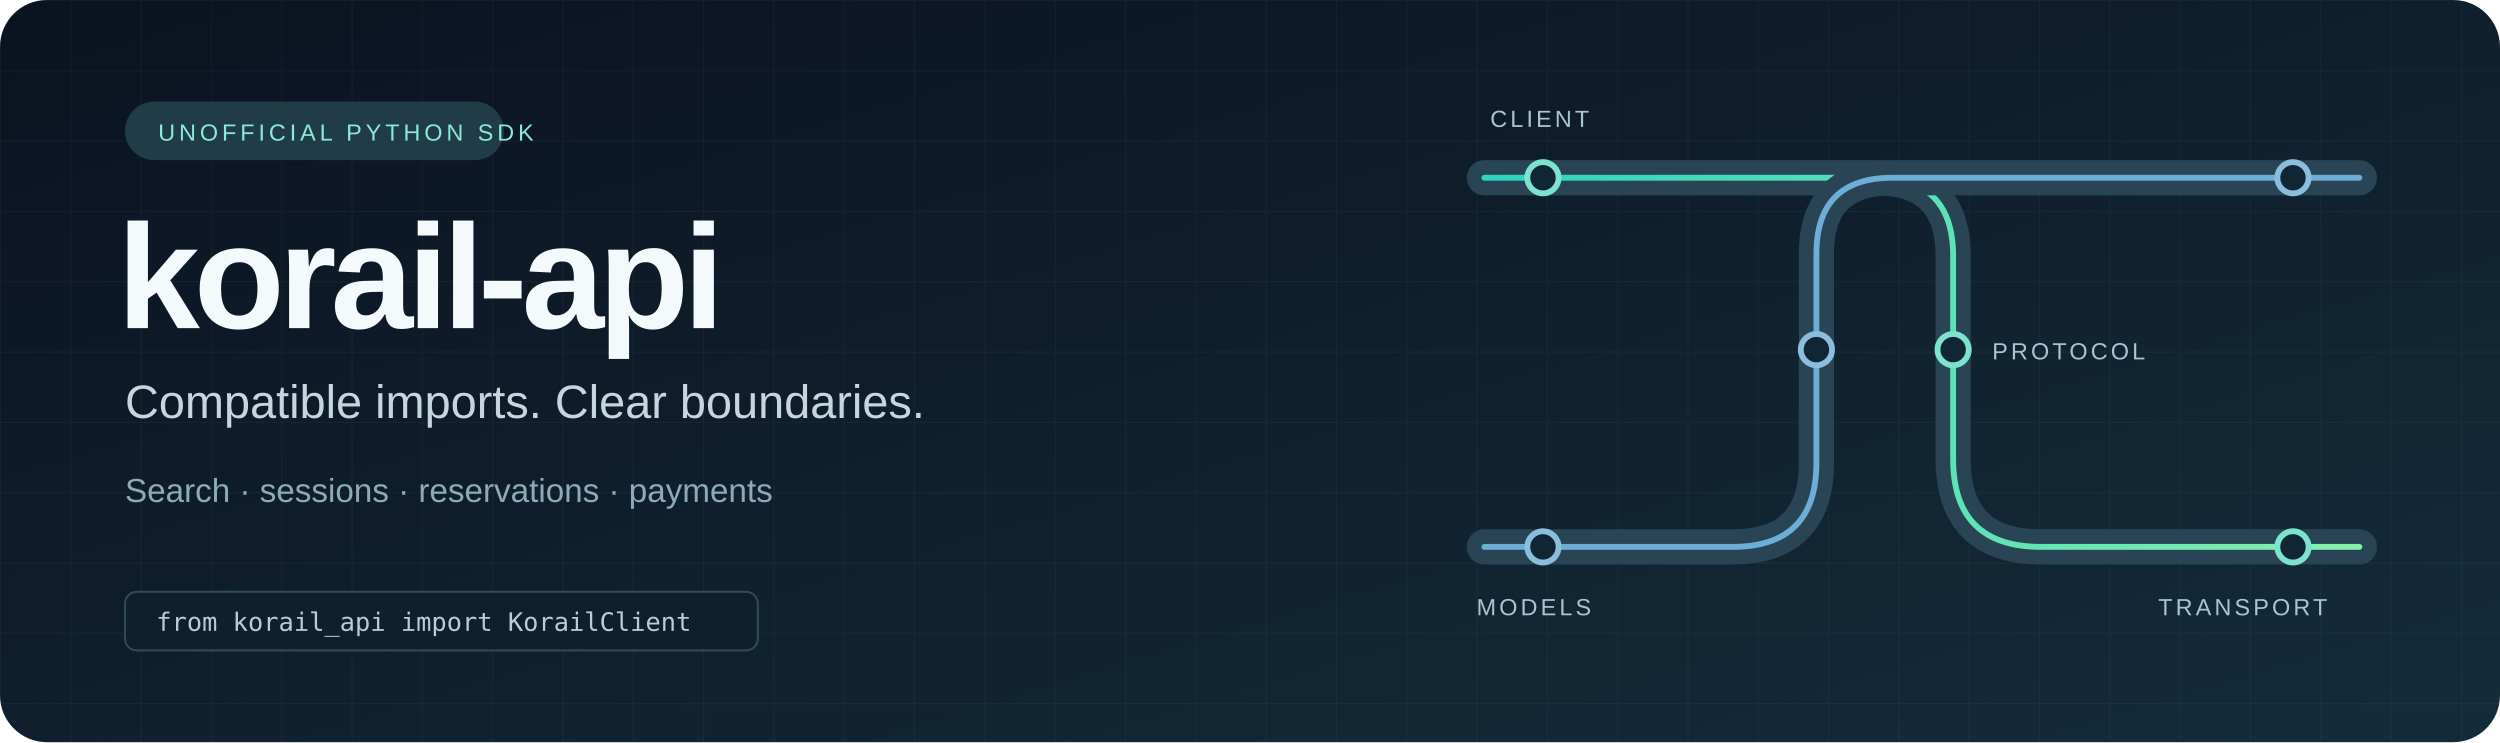
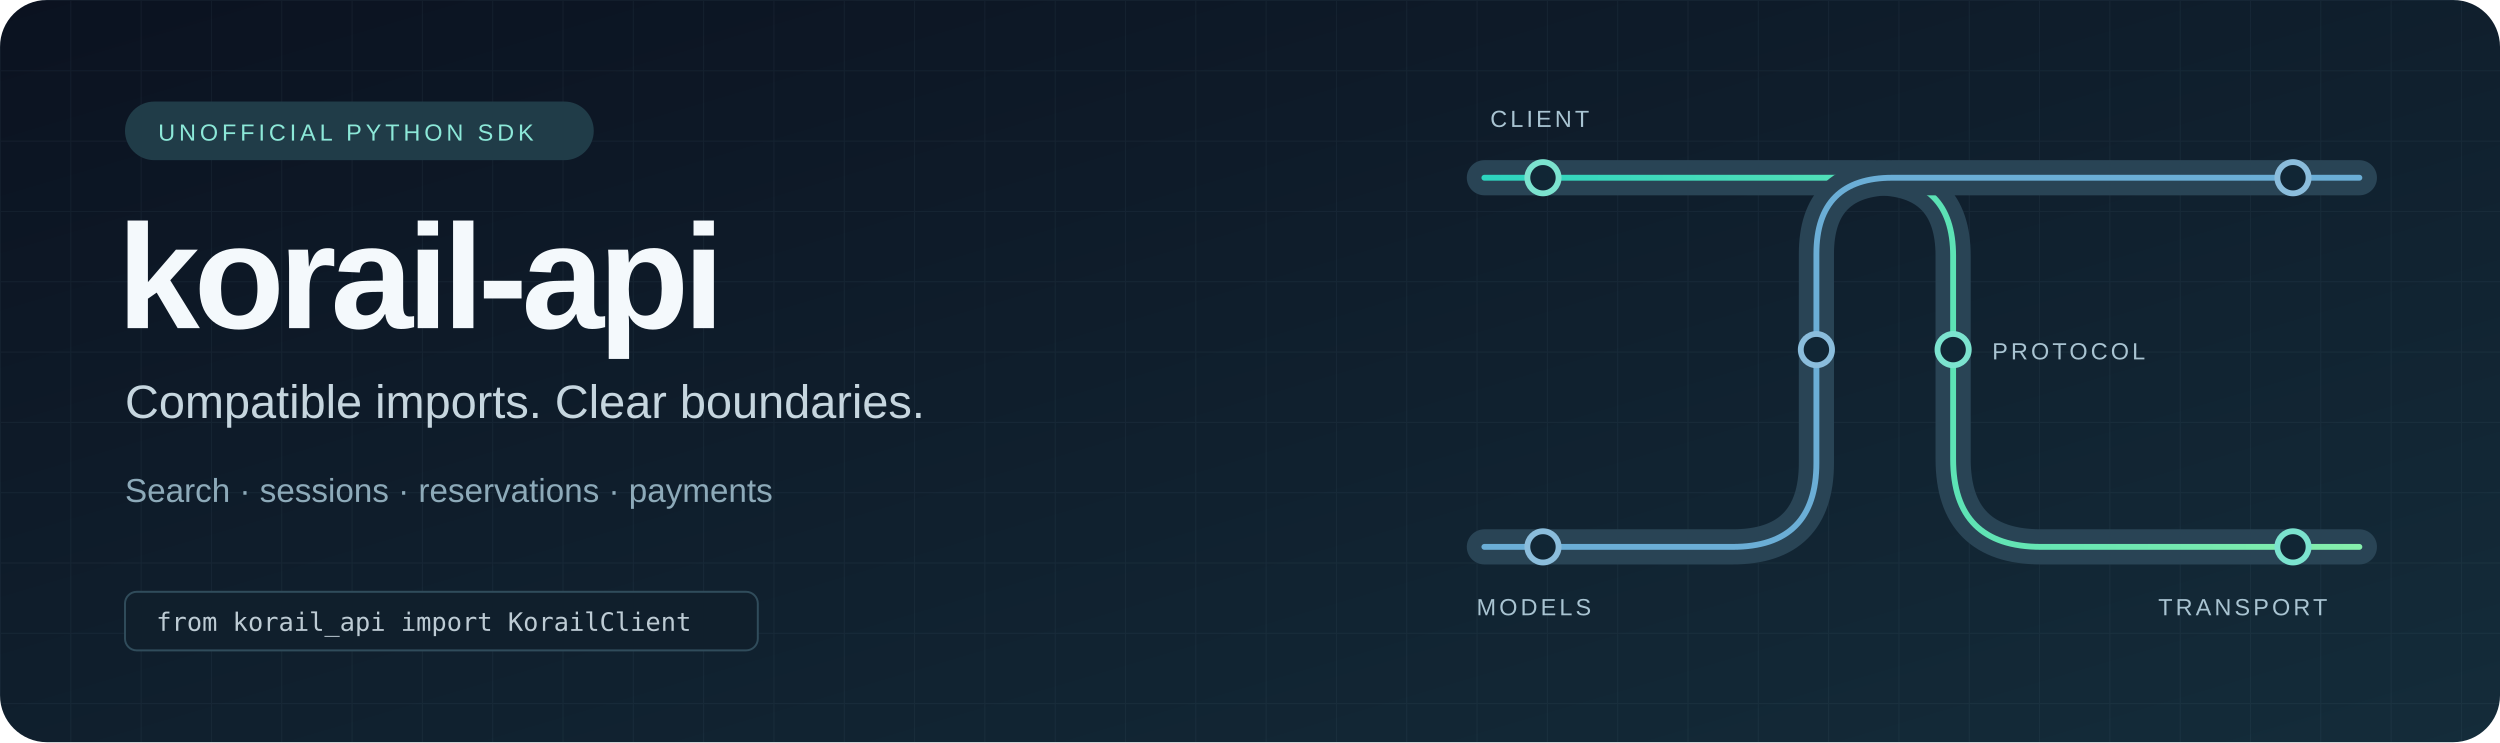
<svg xmlns="http://www.w3.org/2000/svg" width="1280" height="380" viewBox="0 0 1280 380" role="img" aria-labelledby="title desc">
  <defs>
    <linearGradient id="bg" x2="1" y2="1">
      <stop stop-color="#0b1220" />
      <stop offset="1" stop-color="#142c3a" />
    </linearGradient>
    <linearGradient id="rail">
      <stop stop-color="#2dd4bf" />
      <stop offset="1" stop-color="#86efac" />
    </linearGradient>
    <pattern id="grid" width="36" height="36" patternUnits="userSpaceOnUse">
      <path d="M36 0H0V36" fill="none" stroke="#9bb9cc" stroke-opacity=".055" />
    </pattern>
  </defs>
  <rect width="1280" height="380" rx="24" fill="url(#bg)" />
  <rect width="1280" height="380" rx="24" fill="url(#grid)" />
  <g font-family="Arial, Helvetica, sans-serif">
-     <rect x="64" y="52" width="194" height="30" rx="15" fill="#203c48" />
+     <rect x="64" y="52" width="240" height="30" rx="15" fill="#203c48" />
    <text x="81" y="72" fill="#8ce8d8" font-size="12" letter-spacing="2">UNOFFICIAL PYTHON SDK</text>
    <text x="60" y="168" fill="#f4f9fc" font-size="76" font-weight="700" letter-spacing="-3">korail-api</text>
    <text x="64" y="214" fill="#c6d6df" font-size="24">Compatible imports. Clear boundaries.</text>
    <text x="64" y="257" fill="#8daab9" font-size="17">Search · sessions · reservations · payments</text>
    <rect x="64" y="303" width="324" height="30" rx="6" fill="#101f2c" stroke="#304c5b" />
    <text x="80" y="323" fill="#bdcbd4" font-family="monospace" font-size="13">from korail_api import KorailClient</text>
    <path d="M760 91H960Q1000 91 1000 131V235Q1000 280 1045 280H1208" fill="none" stroke="#294455" stroke-width="18" stroke-linecap="round" />
    <path d="M760 91H960Q1000 91 1000 131V235Q1000 280 1045 280H1208" fill="none" stroke="url(#rail)" stroke-width="3" stroke-linecap="round" />
    <path d="M760 280H887Q930 280 930 237V130Q930 91 969 91H1208" fill="none" stroke="#294455" stroke-width="18" stroke-linecap="round" />
    <path d="M760 280H887Q930 280 930 237V130Q930 91 969 91H1208" fill="none" stroke="#6baed6" stroke-width="3" stroke-linecap="round" />
    <g fill="#112635" stroke="#7ce3cf" stroke-width="3">
      <circle cx="790" cy="91" r="8" />
      <circle cx="1000" cy="179" r="8" />
      <circle cx="1174" cy="280" r="8" />
    </g>
    <g fill="#112635" stroke="#8bbddc" stroke-width="3">
      <circle cx="790" cy="280" r="8" />
      <circle cx="930" cy="179" r="8" />
      <circle cx="1174" cy="91" r="8" />
    </g>
    <g fill="#a9c4d2" font-size="12" letter-spacing="1.6">
      <text x="763" y="65">CLIENT</text>
      <text x="1020" y="184">PROTOCOL</text>
      <text x="1105" y="315">TRANSPORT</text>
      <text x="756" y="315">MODELS</text>
    </g>
  </g>
</svg>
